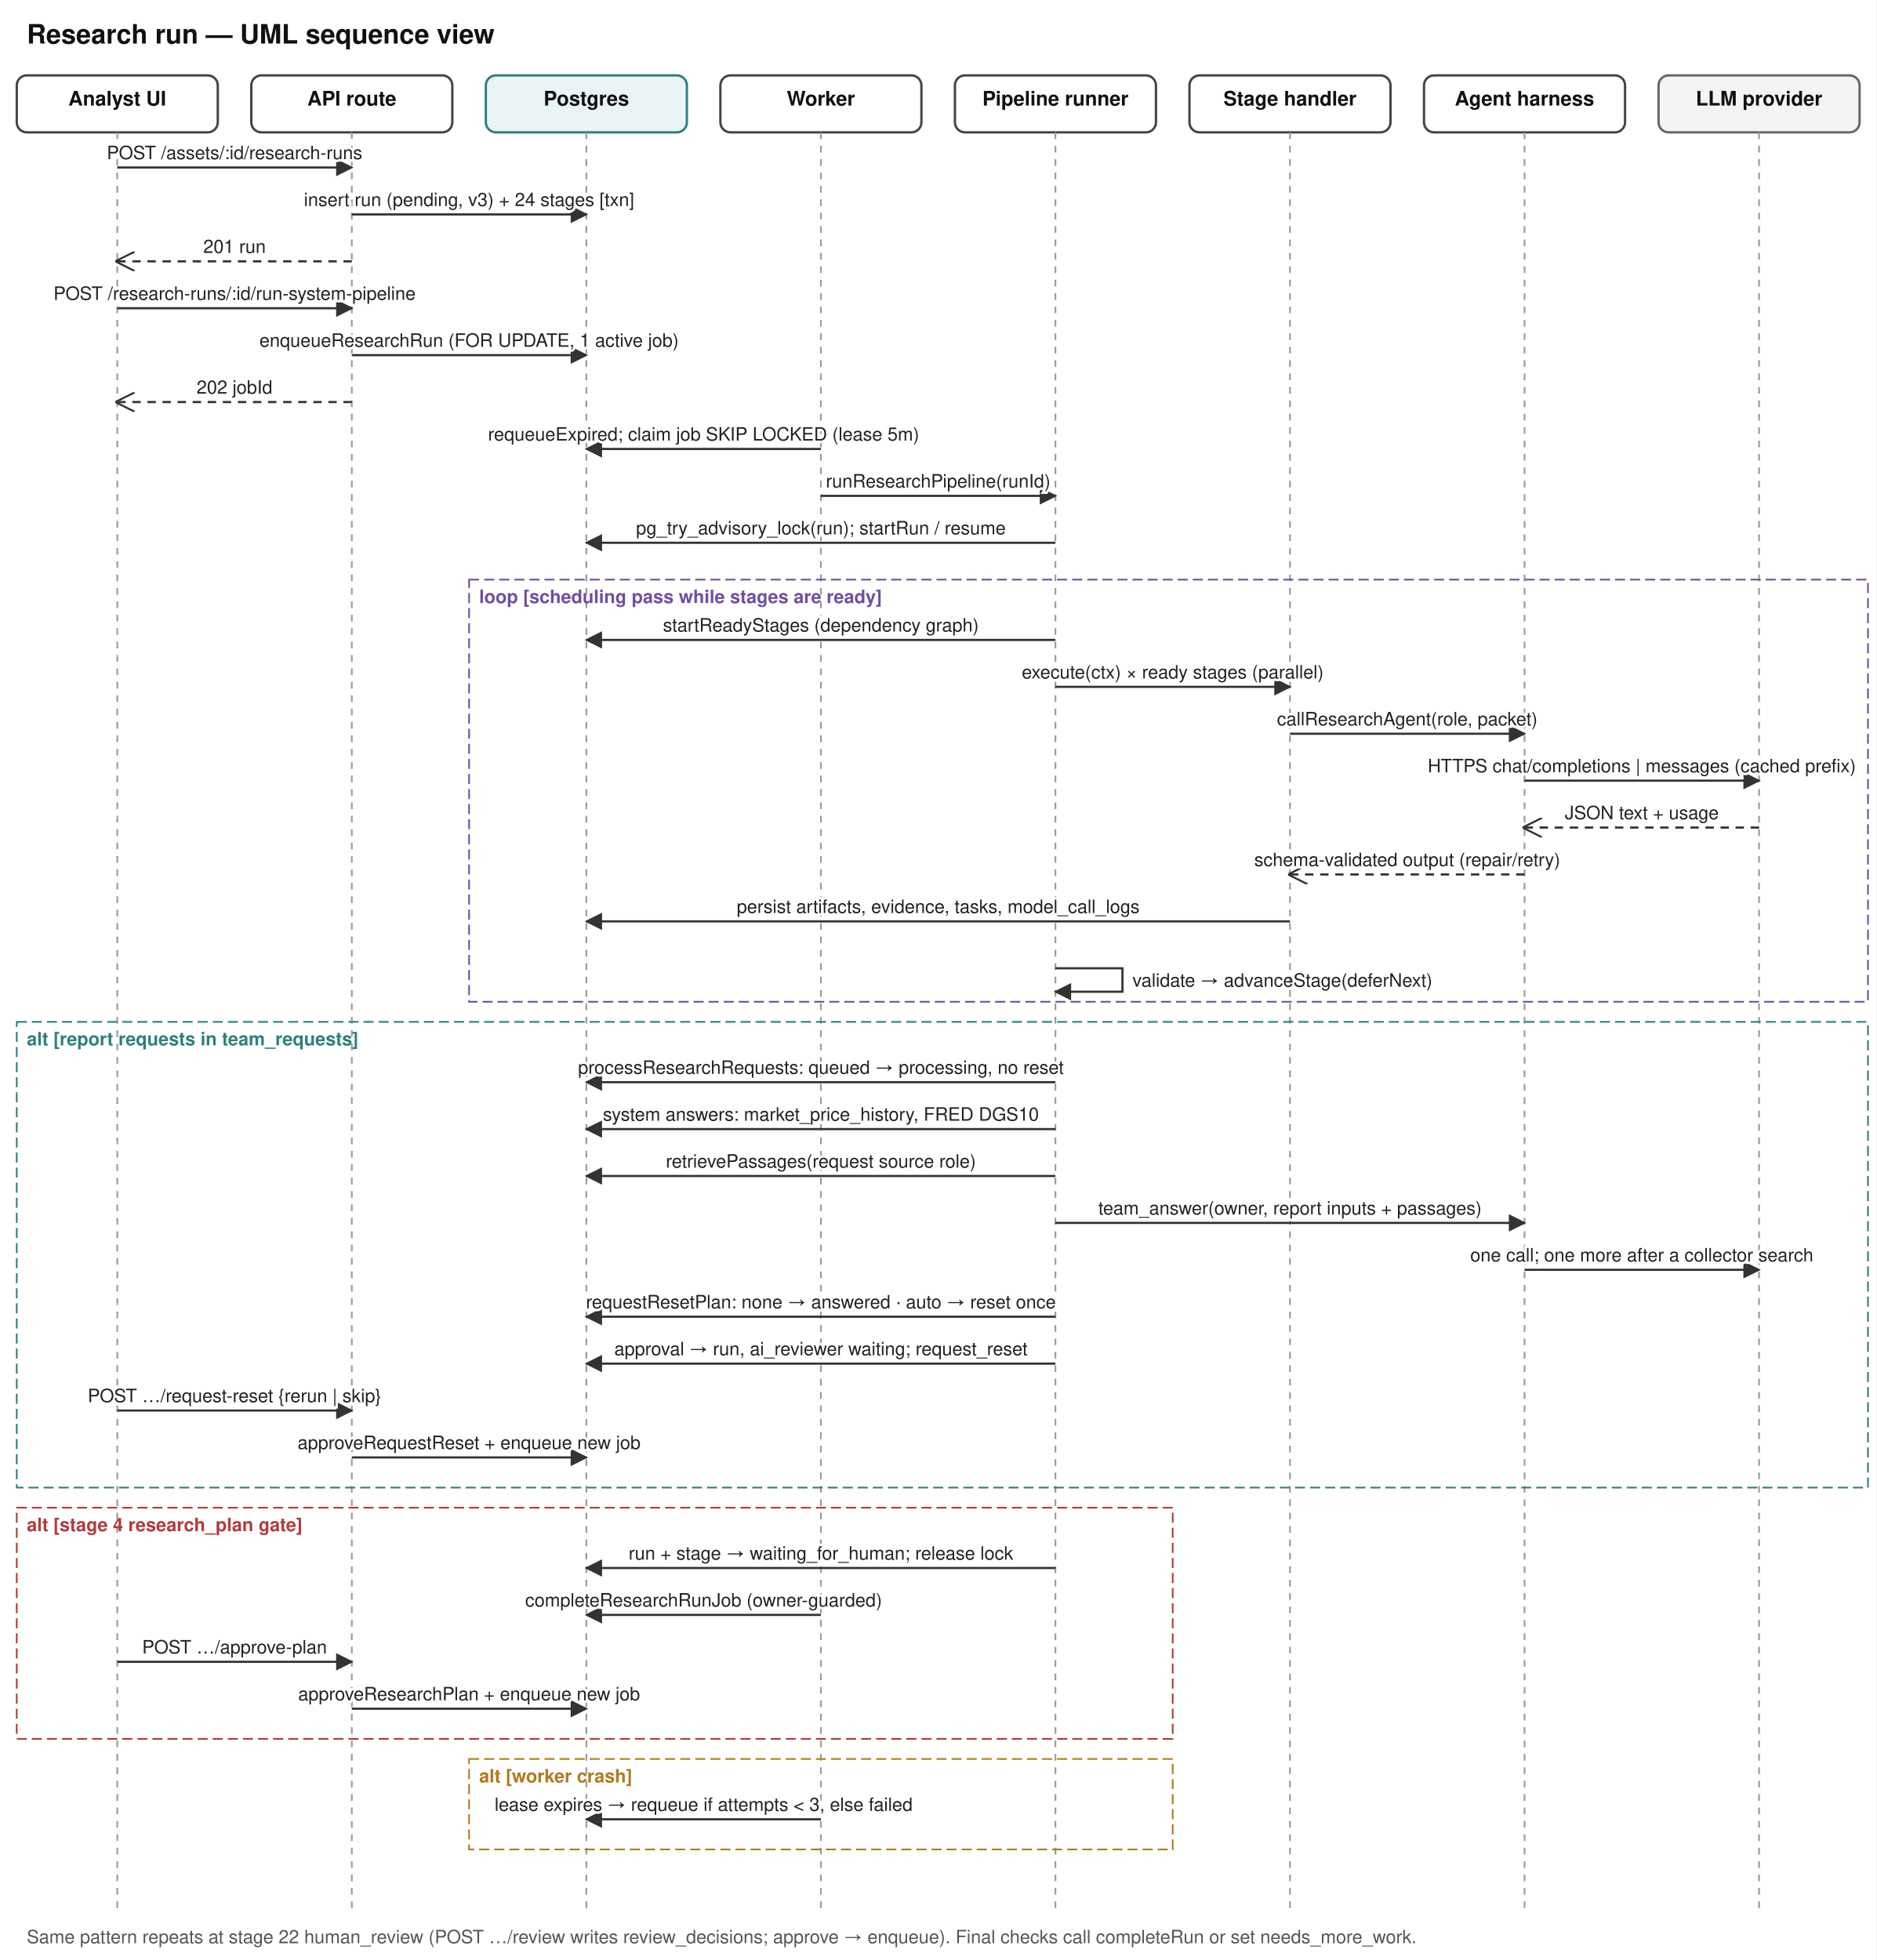
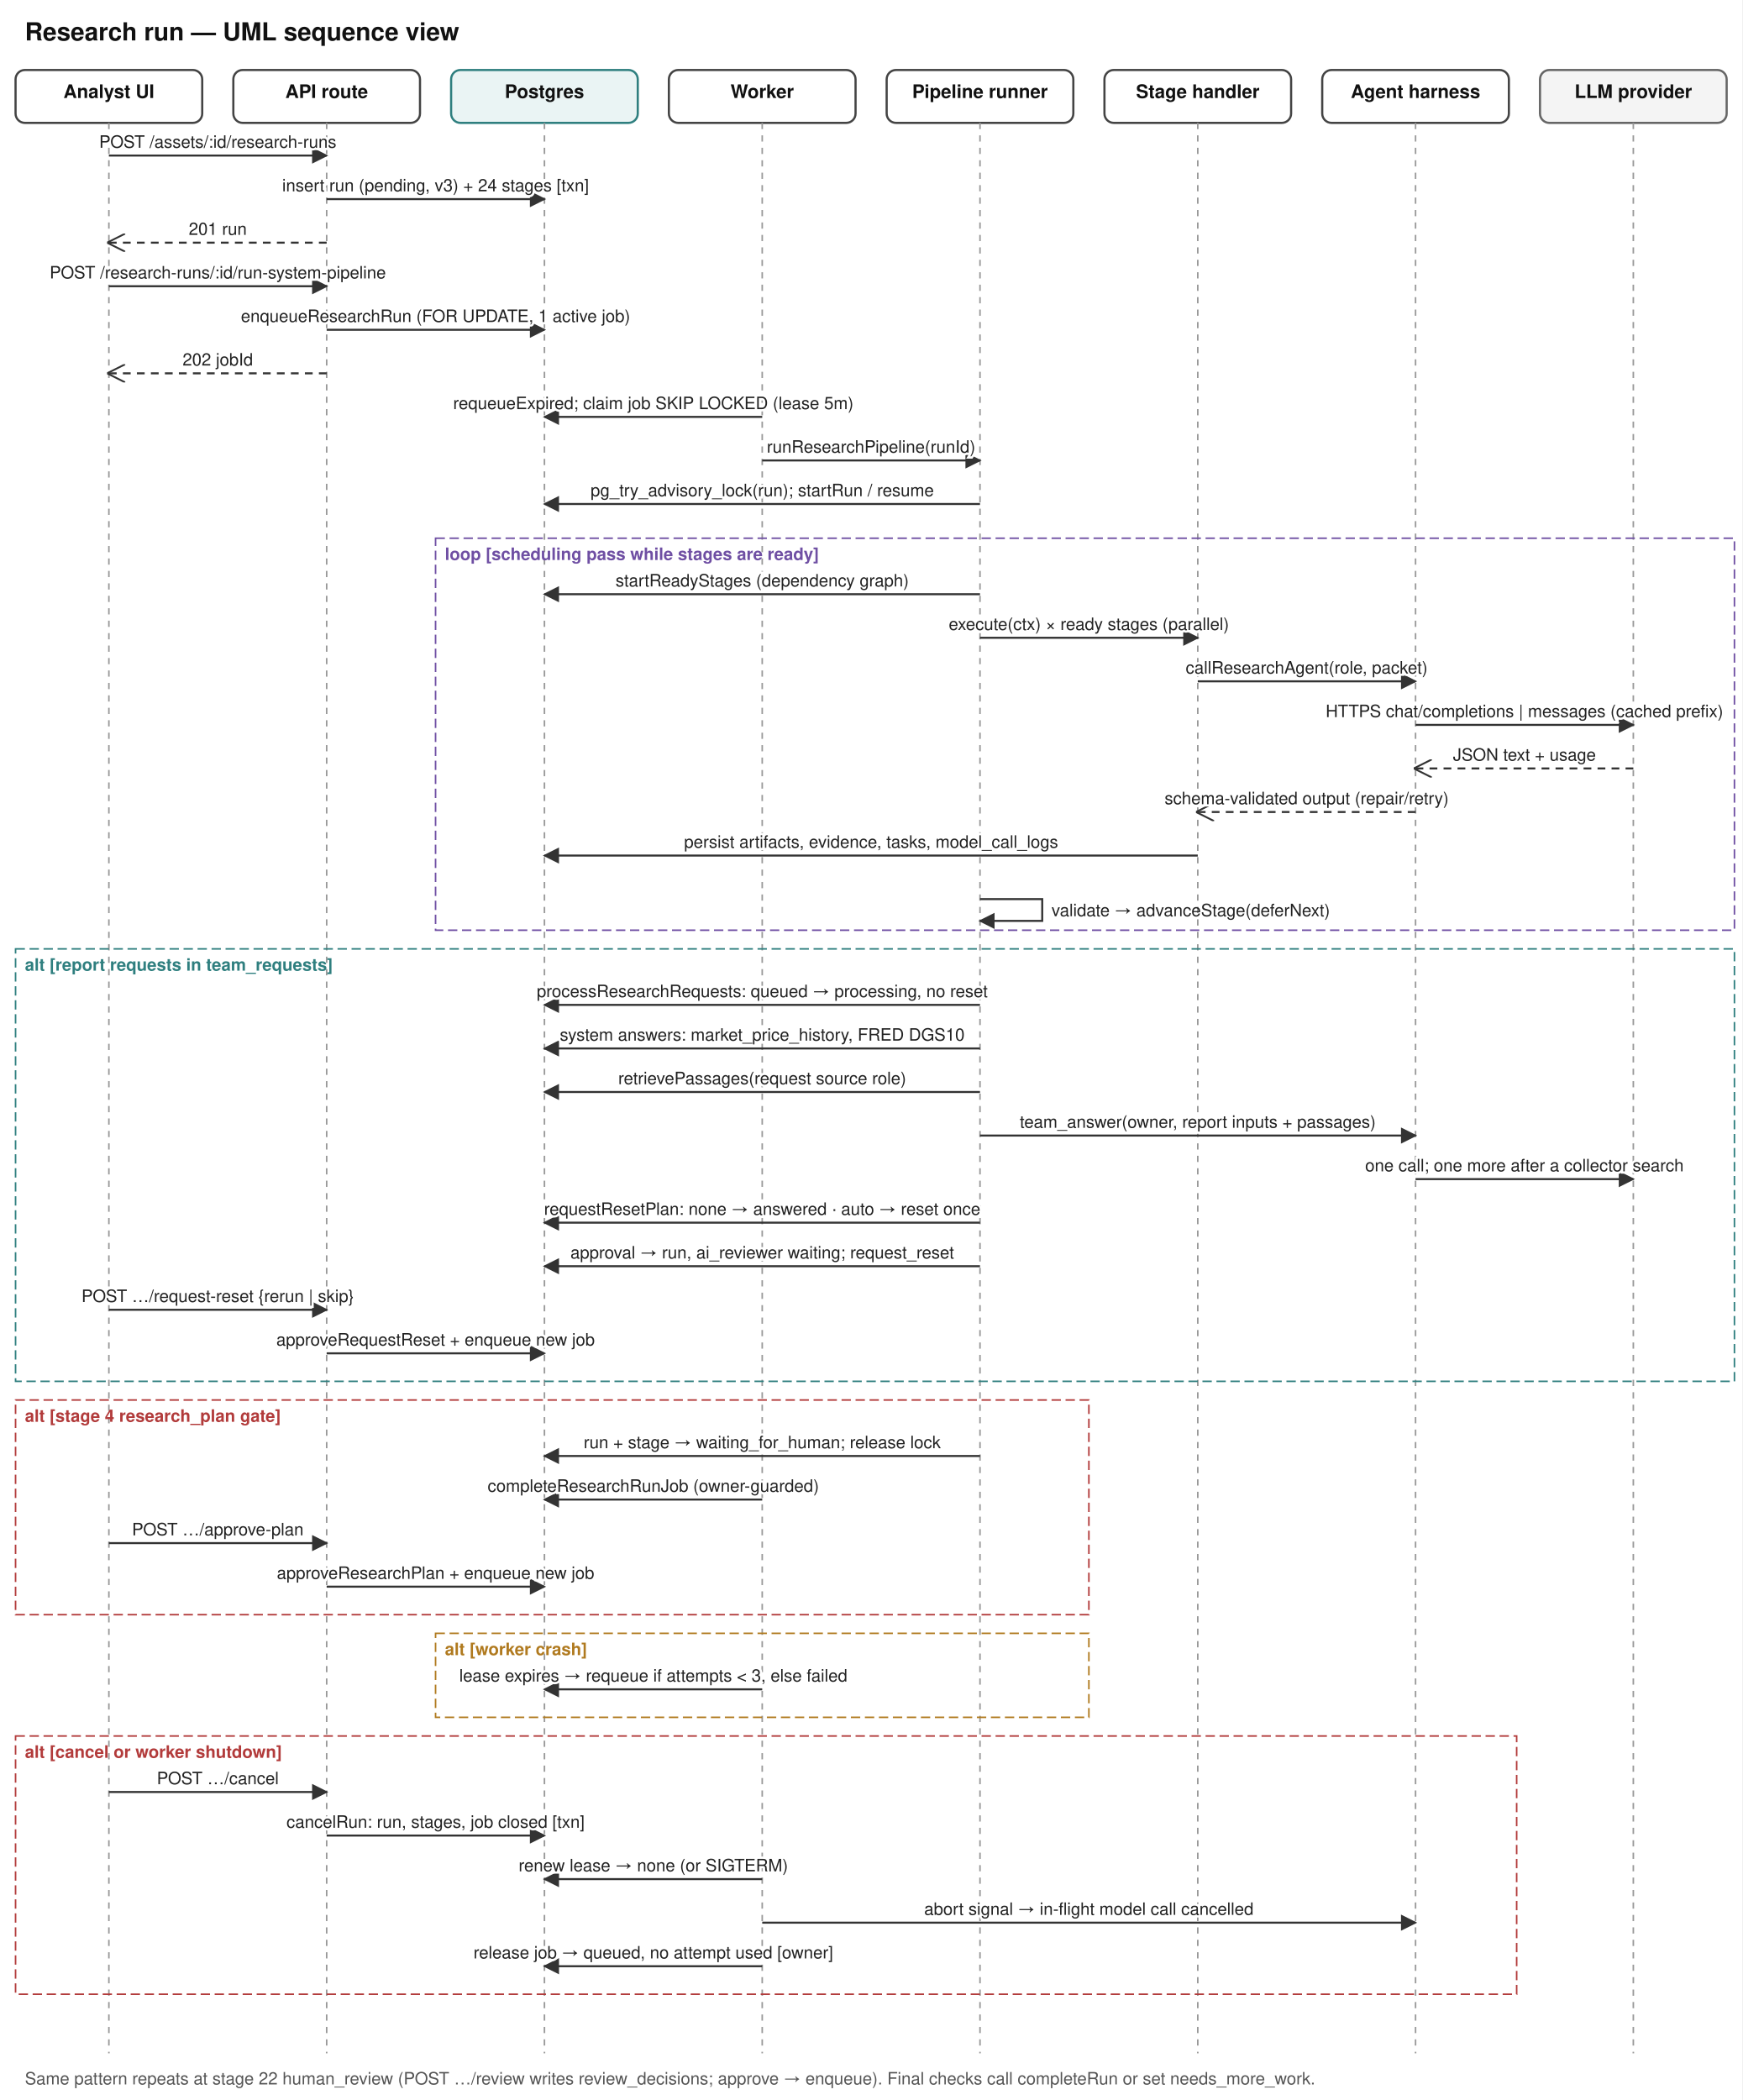
- <svg xmlns="http://www.w3.org/2000/svg" viewBox="0 0 1120 1170" width="1120" height="1170" role="img" aria-labelledby="t d" font-family="Helvetica, Arial, sans-serif" font-size="13">
+ <svg xmlns="http://www.w3.org/2000/svg" viewBox="0 0 1120 1350" width="1120" height="1350" role="img" aria-labelledby="t d" font-family="Helvetica, Arial, sans-serif" font-size="13">
  <defs>
    <marker id="a" viewBox="0 0 10 10" refX="9" refY="5" markerWidth="8" markerHeight="8" orient="auto-start-reverse">
      <path d="M0,0 L10,5 L0,10 z" fill="#333" />
    </marker>
    <marker id="o" viewBox="0 0 10 10" refX="9" refY="5" markerWidth="9" markerHeight="9" orient="auto-start-reverse">
      <path d="M0,0 L10,5 L0,10" fill="none" stroke="#333" />
    </marker>
  </defs>
-   <rect x="0" y="0" width="1120" height="1170" fill="#ffffff" />
+   <rect x="0" y="0" width="1120" height="1350" fill="#ffffff" />
  <text x="16" y="26" font-size="16" font-weight="bold" fill="#111">Research run — UML sequence view</text>
  <rect x="10" y="45" width="120" height="34" rx="6" fill="#ffffff" stroke="#444444" stroke-width="1.4" />
  <text x="70.0" y="63" font-size="12" font-weight="bold" text-anchor="middle" fill="#111">Analyst UI</text>
-   <line x1="70" y1="79" x2="70" y2="1140" stroke="#999" stroke-dasharray="4 4" />
+   <line x1="70" y1="79" x2="70" y2="1320" stroke="#999" stroke-dasharray="4 4" />
  <rect x="150" y="45" width="120" height="34" rx="6" fill="#ffffff" stroke="#444444" stroke-width="1.4" />
  <text x="210.0" y="63" font-size="12" font-weight="bold" text-anchor="middle" fill="#111">API route</text>
-   <line x1="210" y1="79" x2="210" y2="1140" stroke="#999" stroke-dasharray="4 4" />
+   <line x1="210" y1="79" x2="210" y2="1320" stroke="#999" stroke-dasharray="4 4" />
  <rect x="290" y="45" width="120" height="34" rx="6" fill="#eaf4f4" stroke="#2f7f7f" stroke-width="1.4" />
  <text x="350.0" y="63" font-size="12" font-weight="bold" text-anchor="middle" fill="#111">Postgres</text>
-   <line x1="350" y1="79" x2="350" y2="1140" stroke="#999" stroke-dasharray="4 4" />
+   <line x1="350" y1="79" x2="350" y2="1320" stroke="#999" stroke-dasharray="4 4" />
  <rect x="430" y="45" width="120" height="34" rx="6" fill="#ffffff" stroke="#444444" stroke-width="1.4" />
  <text x="490.0" y="63" font-size="12" font-weight="bold" text-anchor="middle" fill="#111">Worker</text>
-   <line x1="490" y1="79" x2="490" y2="1140" stroke="#999" stroke-dasharray="4 4" />
+   <line x1="490" y1="79" x2="490" y2="1320" stroke="#999" stroke-dasharray="4 4" />
  <rect x="570" y="45" width="120" height="34" rx="6" fill="#ffffff" stroke="#444444" stroke-width="1.4" />
  <text x="630.0" y="63" font-size="12" font-weight="bold" text-anchor="middle" fill="#111">Pipeline runner</text>
-   <line x1="630" y1="79" x2="630" y2="1140" stroke="#999" stroke-dasharray="4 4" />
+   <line x1="630" y1="79" x2="630" y2="1320" stroke="#999" stroke-dasharray="4 4" />
  <rect x="710" y="45" width="120" height="34" rx="6" fill="#ffffff" stroke="#444444" stroke-width="1.4" />
  <text x="770.0" y="63" font-size="12" font-weight="bold" text-anchor="middle" fill="#111">Stage handler</text>
-   <line x1="770" y1="79" x2="770" y2="1140" stroke="#999" stroke-dasharray="4 4" />
+   <line x1="770" y1="79" x2="770" y2="1320" stroke="#999" stroke-dasharray="4 4" />
  <rect x="850" y="45" width="120" height="34" rx="6" fill="#ffffff" stroke="#444444" stroke-width="1.4" />
  <text x="910.0" y="63" font-size="12" font-weight="bold" text-anchor="middle" fill="#111">Agent harness</text>
-   <line x1="910" y1="79" x2="910" y2="1140" stroke="#999" stroke-dasharray="4 4" />
+   <line x1="910" y1="79" x2="910" y2="1320" stroke="#999" stroke-dasharray="4 4" />
  <rect x="990" y="45" width="120" height="34" rx="6" fill="#f4f4f4" stroke="#666666" stroke-width="1.4" />
  <text x="1050.0" y="63" font-size="12" font-weight="bold" text-anchor="middle" fill="#111">LLM provider</text>
-   <line x1="1050" y1="79" x2="1050" y2="1140" stroke="#999" stroke-dasharray="4 4" />
+   <line x1="1050" y1="79" x2="1050" y2="1320" stroke="#999" stroke-dasharray="4 4" />
  <path d="M70,100 L210,100" fill="none" stroke="#333" stroke-width="1.3" marker-end="url(#a)" />
  <text x="140.0" y="95" font-size="11" text-anchor="middle" fill="#222" stroke="#ffffff" stroke-width="3" paint-order="stroke">POST /assets/:id/research-runs</text>
  <path d="M210,128 L350,128" fill="none" stroke="#333" stroke-width="1.3" marker-end="url(#a)" />
  <text x="280.0" y="123" font-size="11" text-anchor="middle" fill="#222" stroke="#ffffff" stroke-width="3" paint-order="stroke">insert run (pending, v3) + 24 stages [txn]</text>
  <path d="M210,156 L70,156" fill="none" stroke="#333" stroke-width="1.3" stroke-dasharray="5 4" marker-end="url(#o)" />
  <text x="140.0" y="151" font-size="11" text-anchor="middle" fill="#222" stroke="#ffffff" stroke-width="3" paint-order="stroke">201 run</text>
  <path d="M70,184 L210,184" fill="none" stroke="#333" stroke-width="1.3" marker-end="url(#a)" />
  <text x="140.0" y="179" font-size="11" text-anchor="middle" fill="#222" stroke="#ffffff" stroke-width="3" paint-order="stroke">POST /research-runs/:id/run-system-pipeline</text>
  <path d="M210,212 L350,212" fill="none" stroke="#333" stroke-width="1.3" marker-end="url(#a)" />
  <text x="280.0" y="207" font-size="11" text-anchor="middle" fill="#222" stroke="#ffffff" stroke-width="3" paint-order="stroke">enqueueResearchRun (FOR UPDATE, 1 active job)</text>
  <path d="M210,240 L70,240" fill="none" stroke="#333" stroke-width="1.3" stroke-dasharray="5 4" marker-end="url(#o)" />
  <text x="140.0" y="235" font-size="11" text-anchor="middle" fill="#222" stroke="#ffffff" stroke-width="3" paint-order="stroke">202 jobId</text>
  <path d="M490,268 L350,268" fill="none" stroke="#333" stroke-width="1.3" marker-end="url(#a)" />
  <text x="420.0" y="263" font-size="11" text-anchor="middle" fill="#222" stroke="#ffffff" stroke-width="3" paint-order="stroke">requeueExpired; claim job SKIP LOCKED (lease 5m)</text>
  <path d="M490,296 L630,296" fill="none" stroke="#333" stroke-width="1.3" marker-end="url(#a)" />
  <text x="560.0" y="291" font-size="11" text-anchor="middle" fill="#222" stroke="#ffffff" stroke-width="3" paint-order="stroke">runResearchPipeline(runId)</text>
  <path d="M630,324 L350,324" fill="none" stroke="#333" stroke-width="1.3" marker-end="url(#a)" />
  <text x="490.0" y="319" font-size="11" text-anchor="middle" fill="#222" stroke="#ffffff" stroke-width="3" paint-order="stroke">pg_try_advisory_lock(run); startRun / resume</text>
  <text x="286" y="360" font-size="11" font-weight="bold" text-anchor="start" fill="#6f4fa3">loop [scheduling pass while stages are ready]</text>
  <path d="M630,382 L350,382" fill="none" stroke="#333" stroke-width="1.3" marker-end="url(#a)" />
  <text x="490.0" y="377" font-size="11" text-anchor="middle" fill="#222" stroke="#ffffff" stroke-width="3" paint-order="stroke">startReadyStages (dependency graph)</text>
  <path d="M630,410 L770,410" fill="none" stroke="#333" stroke-width="1.3" marker-end="url(#a)" />
  <text x="700.0" y="405" font-size="11" text-anchor="middle" fill="#222" stroke="#ffffff" stroke-width="3" paint-order="stroke">execute(ctx) × ready stages (parallel)</text>
  <path d="M770,438 L910,438" fill="none" stroke="#333" stroke-width="1.3" marker-end="url(#a)" />
  <text x="840.0" y="433" font-size="11" text-anchor="middle" fill="#222" stroke="#ffffff" stroke-width="3" paint-order="stroke">callResearchAgent(role, packet)</text>
  <path d="M910,466 L1050,466" fill="none" stroke="#333" stroke-width="1.3" marker-end="url(#a)" />
  <text x="980.0" y="461" font-size="11" text-anchor="middle" fill="#222" stroke="#ffffff" stroke-width="3" paint-order="stroke">HTTPS chat/completions | messages (cached prefix)</text>
  <path d="M1050,494 L910,494" fill="none" stroke="#333" stroke-width="1.3" stroke-dasharray="5 4" marker-end="url(#o)" />
  <text x="980.0" y="489" font-size="11" text-anchor="middle" fill="#222" stroke="#ffffff" stroke-width="3" paint-order="stroke">JSON text + usage</text>
  <path d="M910,522 L770,522" fill="none" stroke="#333" stroke-width="1.3" stroke-dasharray="5 4" marker-end="url(#o)" />
  <text x="840.0" y="517" font-size="11" text-anchor="middle" fill="#222" stroke="#ffffff" stroke-width="3" paint-order="stroke">schema-validated output (repair/retry)</text>
  <path d="M770,550 L350,550" fill="none" stroke="#333" stroke-width="1.3" marker-end="url(#a)" />
  <text x="560.0" y="545" font-size="11" text-anchor="middle" fill="#222" stroke="#ffffff" stroke-width="3" paint-order="stroke">persist artifacts, evidence, tasks, model_call_logs</text>
  <path d="M630,578 h40 v14 h-40" fill="none" stroke="#333" stroke-width="1.3" marker-end="url(#a)" />
  <text x="676" y="589" font-size="11" font-weight="normal" text-anchor="start" fill="#222">validate → advanceStage(deferNext)</text>
  <rect x="280" y="346" width="835" height="252" fill="none" stroke="#6f4fa3" stroke-dasharray="6 3" />
  <text x="16" y="624" font-size="11" font-weight="bold" text-anchor="start" fill="#2f7f7f">alt [report requests in team_requests]</text>
  <path d="M630,646 L350,646" fill="none" stroke="#333" stroke-width="1.3" marker-end="url(#a)" />
  <text x="490.0" y="641" font-size="11" text-anchor="middle" fill="#222" stroke="#ffffff" stroke-width="3" paint-order="stroke">processResearchRequests: queued → processing, no reset</text>
  <path d="M630,674 L350,674" fill="none" stroke="#333" stroke-width="1.3" marker-end="url(#a)" />
  <text x="490.0" y="669" font-size="11" text-anchor="middle" fill="#222" stroke="#ffffff" stroke-width="3" paint-order="stroke">system answers: market_price_history, FRED DGS10</text>
  <path d="M630,702 L350,702" fill="none" stroke="#333" stroke-width="1.3" marker-end="url(#a)" />
  <text x="490.0" y="697" font-size="11" text-anchor="middle" fill="#222" stroke="#ffffff" stroke-width="3" paint-order="stroke">retrievePassages(request source role)</text>
  <path d="M630,730 L910,730" fill="none" stroke="#333" stroke-width="1.3" marker-end="url(#a)" />
  <text x="770.0" y="725" font-size="11" text-anchor="middle" fill="#222" stroke="#ffffff" stroke-width="3" paint-order="stroke">team_answer(owner, report inputs + passages)</text>
  <path d="M910,758 L1050,758" fill="none" stroke="#333" stroke-width="1.3" marker-end="url(#a)" />
  <text x="980.0" y="753" font-size="11" text-anchor="middle" fill="#222" stroke="#ffffff" stroke-width="3" paint-order="stroke">one call; one more after a collector search</text>
  <path d="M630,786 L350,786" fill="none" stroke="#333" stroke-width="1.3" marker-end="url(#a)" />
  <text x="490.0" y="781" font-size="11" text-anchor="middle" fill="#222" stroke="#ffffff" stroke-width="3" paint-order="stroke">requestResetPlan: none → answered · auto → reset once</text>
  <path d="M630,814 L350,814" fill="none" stroke="#333" stroke-width="1.3" marker-end="url(#a)" />
  <text x="490.0" y="809" font-size="11" text-anchor="middle" fill="#222" stroke="#ffffff" stroke-width="3" paint-order="stroke">approval → run, ai_reviewer waiting; request_reset</text>
  <path d="M70,842 L210,842" fill="none" stroke="#333" stroke-width="1.3" marker-end="url(#a)" />
  <text x="140.0" y="837" font-size="11" text-anchor="middle" fill="#222" stroke="#ffffff" stroke-width="3" paint-order="stroke">POST …/request-reset {rerun | skip}</text>
  <path d="M210,870 L350,870" fill="none" stroke="#333" stroke-width="1.3" marker-end="url(#a)" />
  <text x="280.0" y="865" font-size="11" text-anchor="middle" fill="#222" stroke="#ffffff" stroke-width="3" paint-order="stroke">approveRequestReset + enqueue new job</text>
  <rect x="10" y="610" width="1105" height="278" fill="none" stroke="#2f7f7f" stroke-dasharray="6 3" />
  <text x="16" y="914" font-size="11" font-weight="bold" text-anchor="start" fill="#b23b3b">alt [stage 4 research_plan gate]</text>
  <path d="M630,936 L350,936" fill="none" stroke="#333" stroke-width="1.3" marker-end="url(#a)" />
  <text x="490.0" y="931" font-size="11" text-anchor="middle" fill="#222" stroke="#ffffff" stroke-width="3" paint-order="stroke">run + stage → waiting_for_human; release lock</text>
  <path d="M490,964 L350,964" fill="none" stroke="#333" stroke-width="1.3" marker-end="url(#a)" />
  <text x="420.0" y="959" font-size="11" text-anchor="middle" fill="#222" stroke="#ffffff" stroke-width="3" paint-order="stroke">completeResearchRunJob (owner-guarded)</text>
  <path d="M70,992 L210,992" fill="none" stroke="#333" stroke-width="1.3" marker-end="url(#a)" />
  <text x="140.0" y="987" font-size="11" text-anchor="middle" fill="#222" stroke="#ffffff" stroke-width="3" paint-order="stroke">POST …/approve-plan</text>
  <path d="M210,1020 L350,1020" fill="none" stroke="#333" stroke-width="1.3" marker-end="url(#a)" />
  <text x="280.0" y="1015" font-size="11" text-anchor="middle" fill="#222" stroke="#ffffff" stroke-width="3" paint-order="stroke">approveResearchPlan + enqueue new job</text>
  <rect x="10" y="900" width="690" height="138" fill="none" stroke="#b23b3b" stroke-dasharray="6 3" />
  <text x="286" y="1064" font-size="11" font-weight="bold" text-anchor="start" fill="#b07a1f">alt [worker crash]</text>
  <path d="M490,1086 L350,1086" fill="none" stroke="#333" stroke-width="1.3" marker-end="url(#a)" />
  <text x="420.0" y="1081" font-size="11" text-anchor="middle" fill="#222" stroke="#ffffff" stroke-width="3" paint-order="stroke">lease expires → requeue if attempts &lt; 3, else failed</text>
  <rect x="280" y="1050" width="420" height="54" fill="none" stroke="#b07a1f" stroke-dasharray="6 3" />
-   <text x="16" y="1160" font-size="11" font-weight="normal" text-anchor="start" fill="#555">Same pattern repeats at stage 22 human_review (POST …/review writes review_decisions; approve → enqueue). Final checks call completeRun or set needs_more_work.</text>
+   <text x="16" y="1130" font-size="11" font-weight="bold" text-anchor="start" fill="#b23b3b">alt [cancel or worker shutdown]</text>
+   <path d="M70,1152 L210,1152" fill="none" stroke="#333" stroke-width="1.3" marker-end="url(#a)" />
+   <text x="140.0" y="1147" font-size="11" text-anchor="middle" fill="#222" stroke="#ffffff" stroke-width="3" paint-order="stroke">POST …/cancel</text>
+   <path d="M210,1180 L350,1180" fill="none" stroke="#333" stroke-width="1.3" marker-end="url(#a)" />
+   <text x="280.0" y="1175" font-size="11" text-anchor="middle" fill="#222" stroke="#ffffff" stroke-width="3" paint-order="stroke">cancelRun: run, stages, job closed [txn]</text>
+   <path d="M490,1208 L350,1208" fill="none" stroke="#333" stroke-width="1.3" marker-end="url(#a)" />
+   <text x="420.0" y="1203" font-size="11" text-anchor="middle" fill="#222" stroke="#ffffff" stroke-width="3" paint-order="stroke">renew lease → none (or SIGTERM)</text>
+   <path d="M490,1236 L910,1236" fill="none" stroke="#333" stroke-width="1.3" marker-end="url(#a)" />
+   <text x="700.0" y="1231" font-size="11" text-anchor="middle" fill="#222" stroke="#ffffff" stroke-width="3" paint-order="stroke">abort signal → in-flight model call cancelled</text>
+   <path d="M490,1264 L350,1264" fill="none" stroke="#333" stroke-width="1.3" marker-end="url(#a)" />
+   <text x="420.0" y="1259" font-size="11" text-anchor="middle" fill="#222" stroke="#ffffff" stroke-width="3" paint-order="stroke">release job → queued, no attempt used [owner]</text>
+   <rect x="10" y="1116" width="965" height="166" fill="none" stroke="#b23b3b" stroke-dasharray="6 3" />
+   <text x="16" y="1340" font-size="11" font-weight="normal" text-anchor="start" fill="#555">Same pattern repeats at stage 22 human_review (POST …/review writes review_decisions; approve → enqueue). Final checks call completeRun or set needs_more_work.</text>
</svg>
